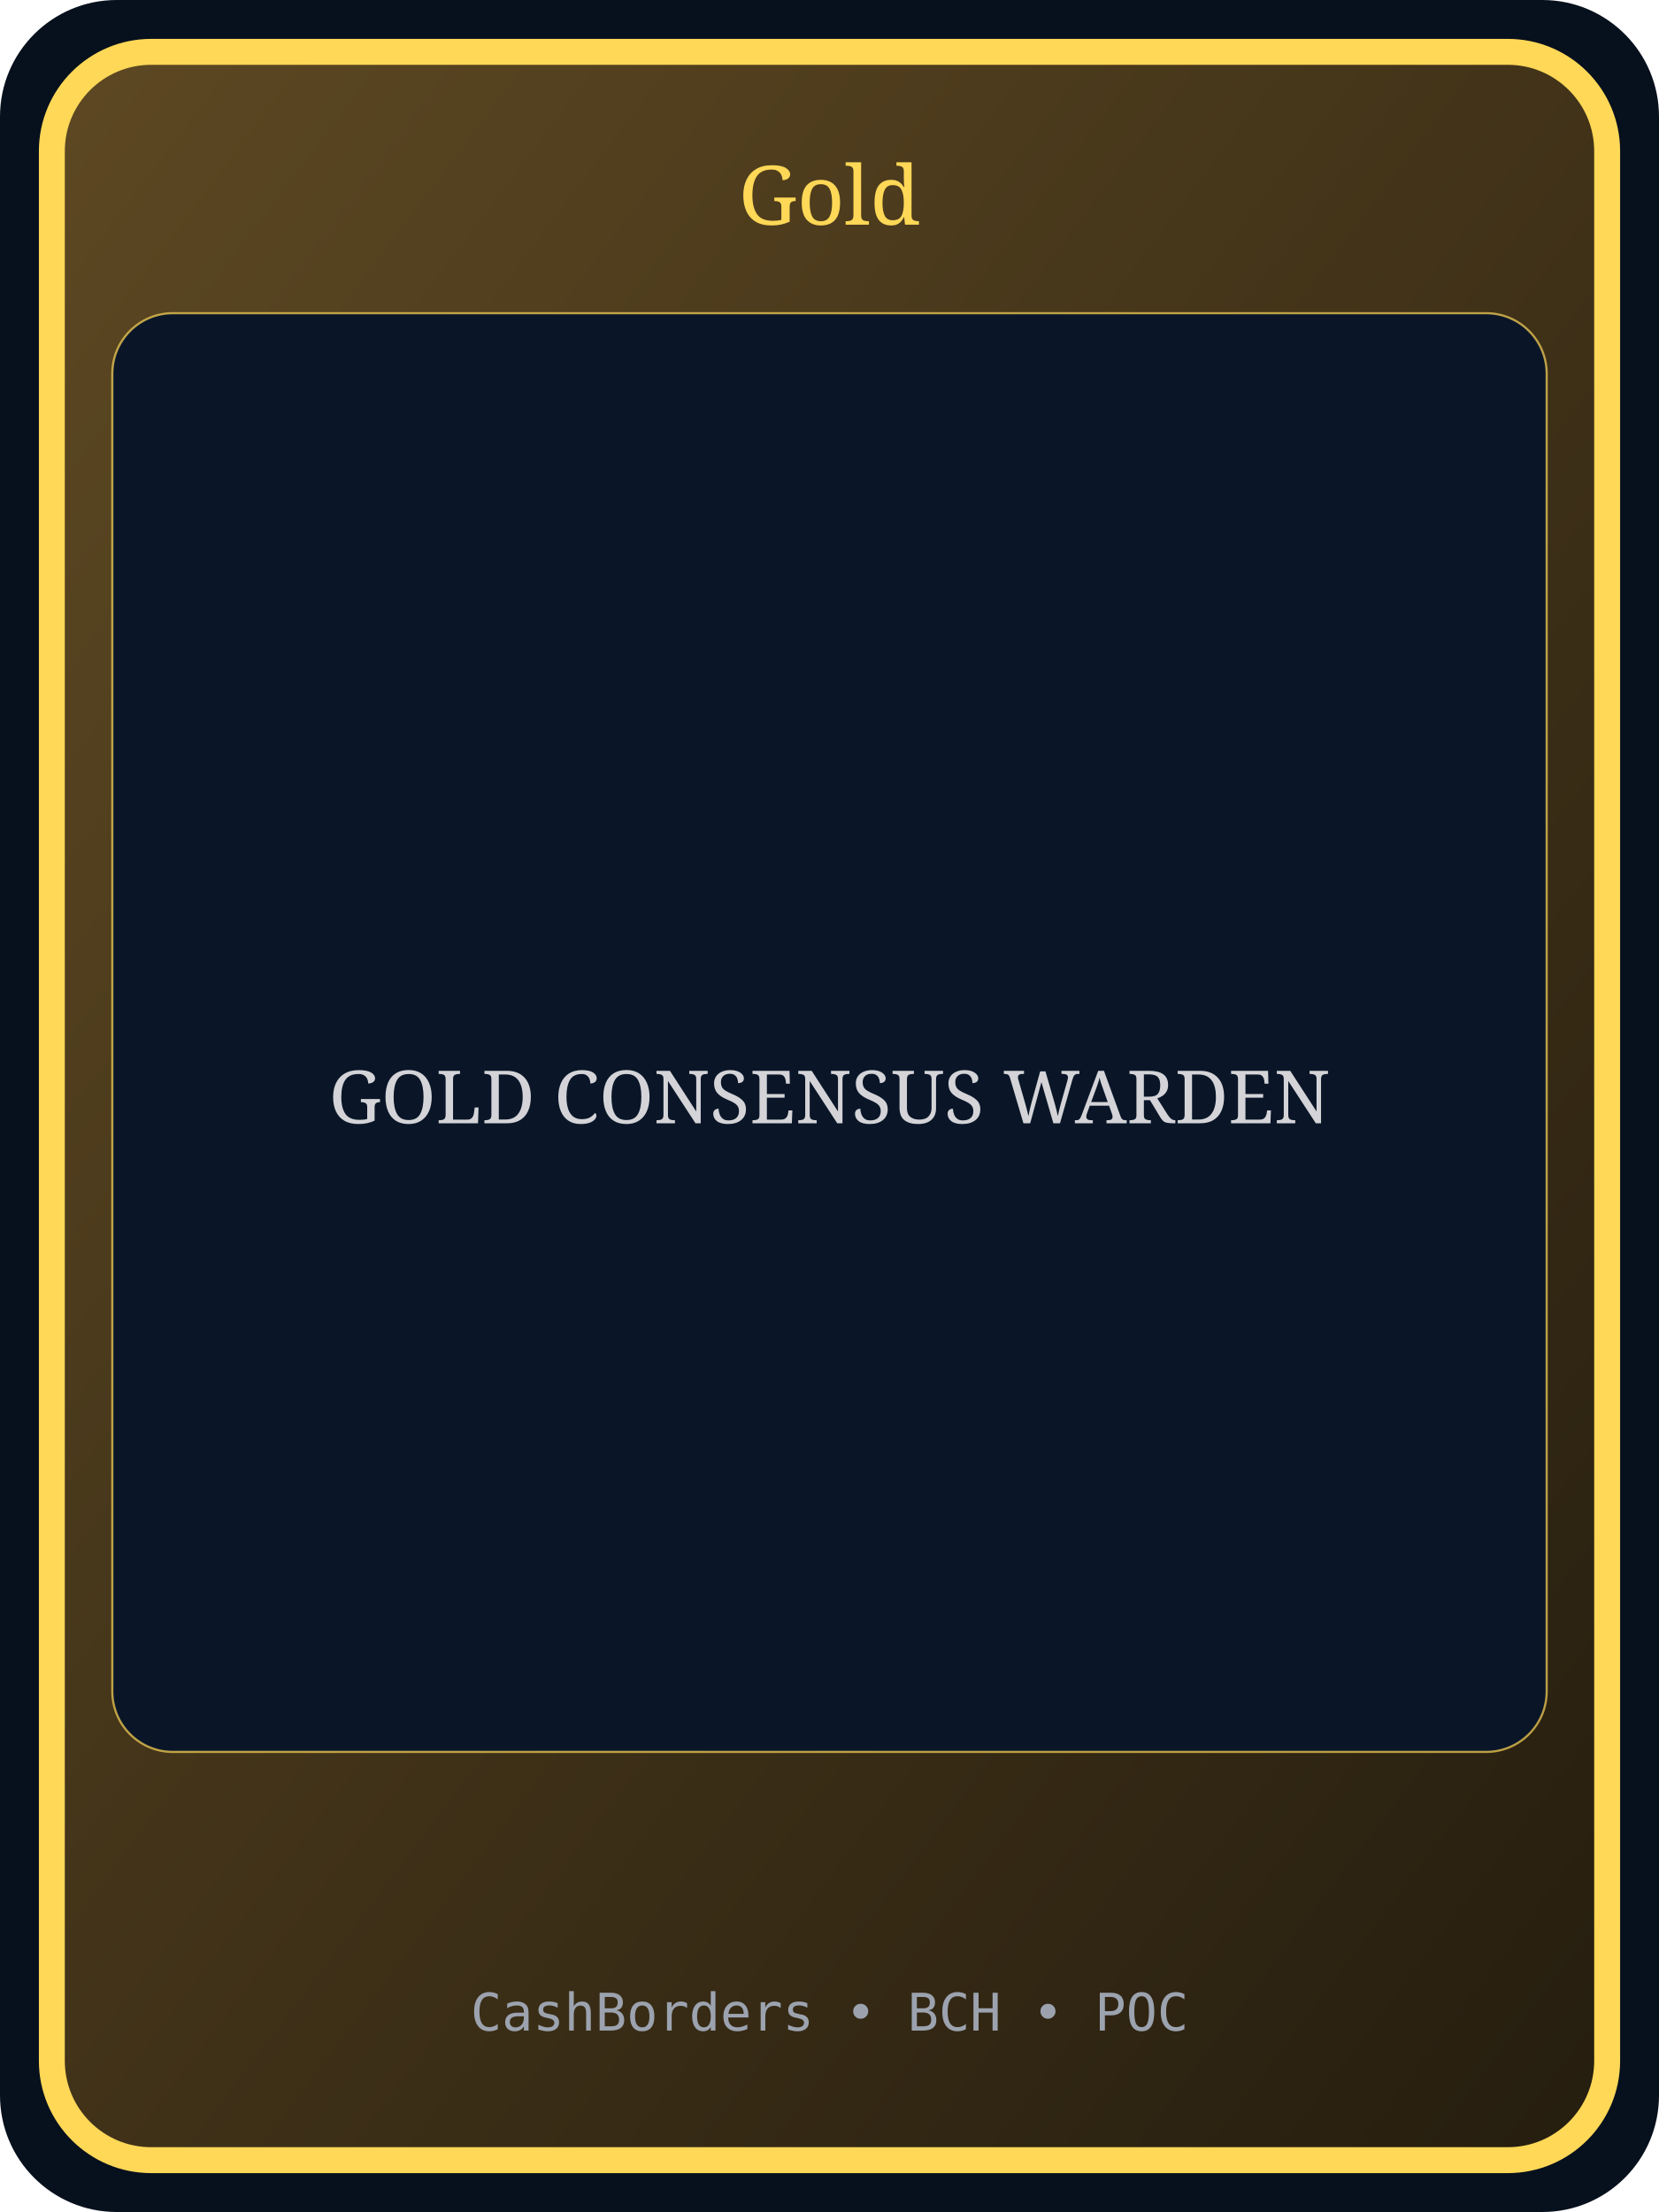
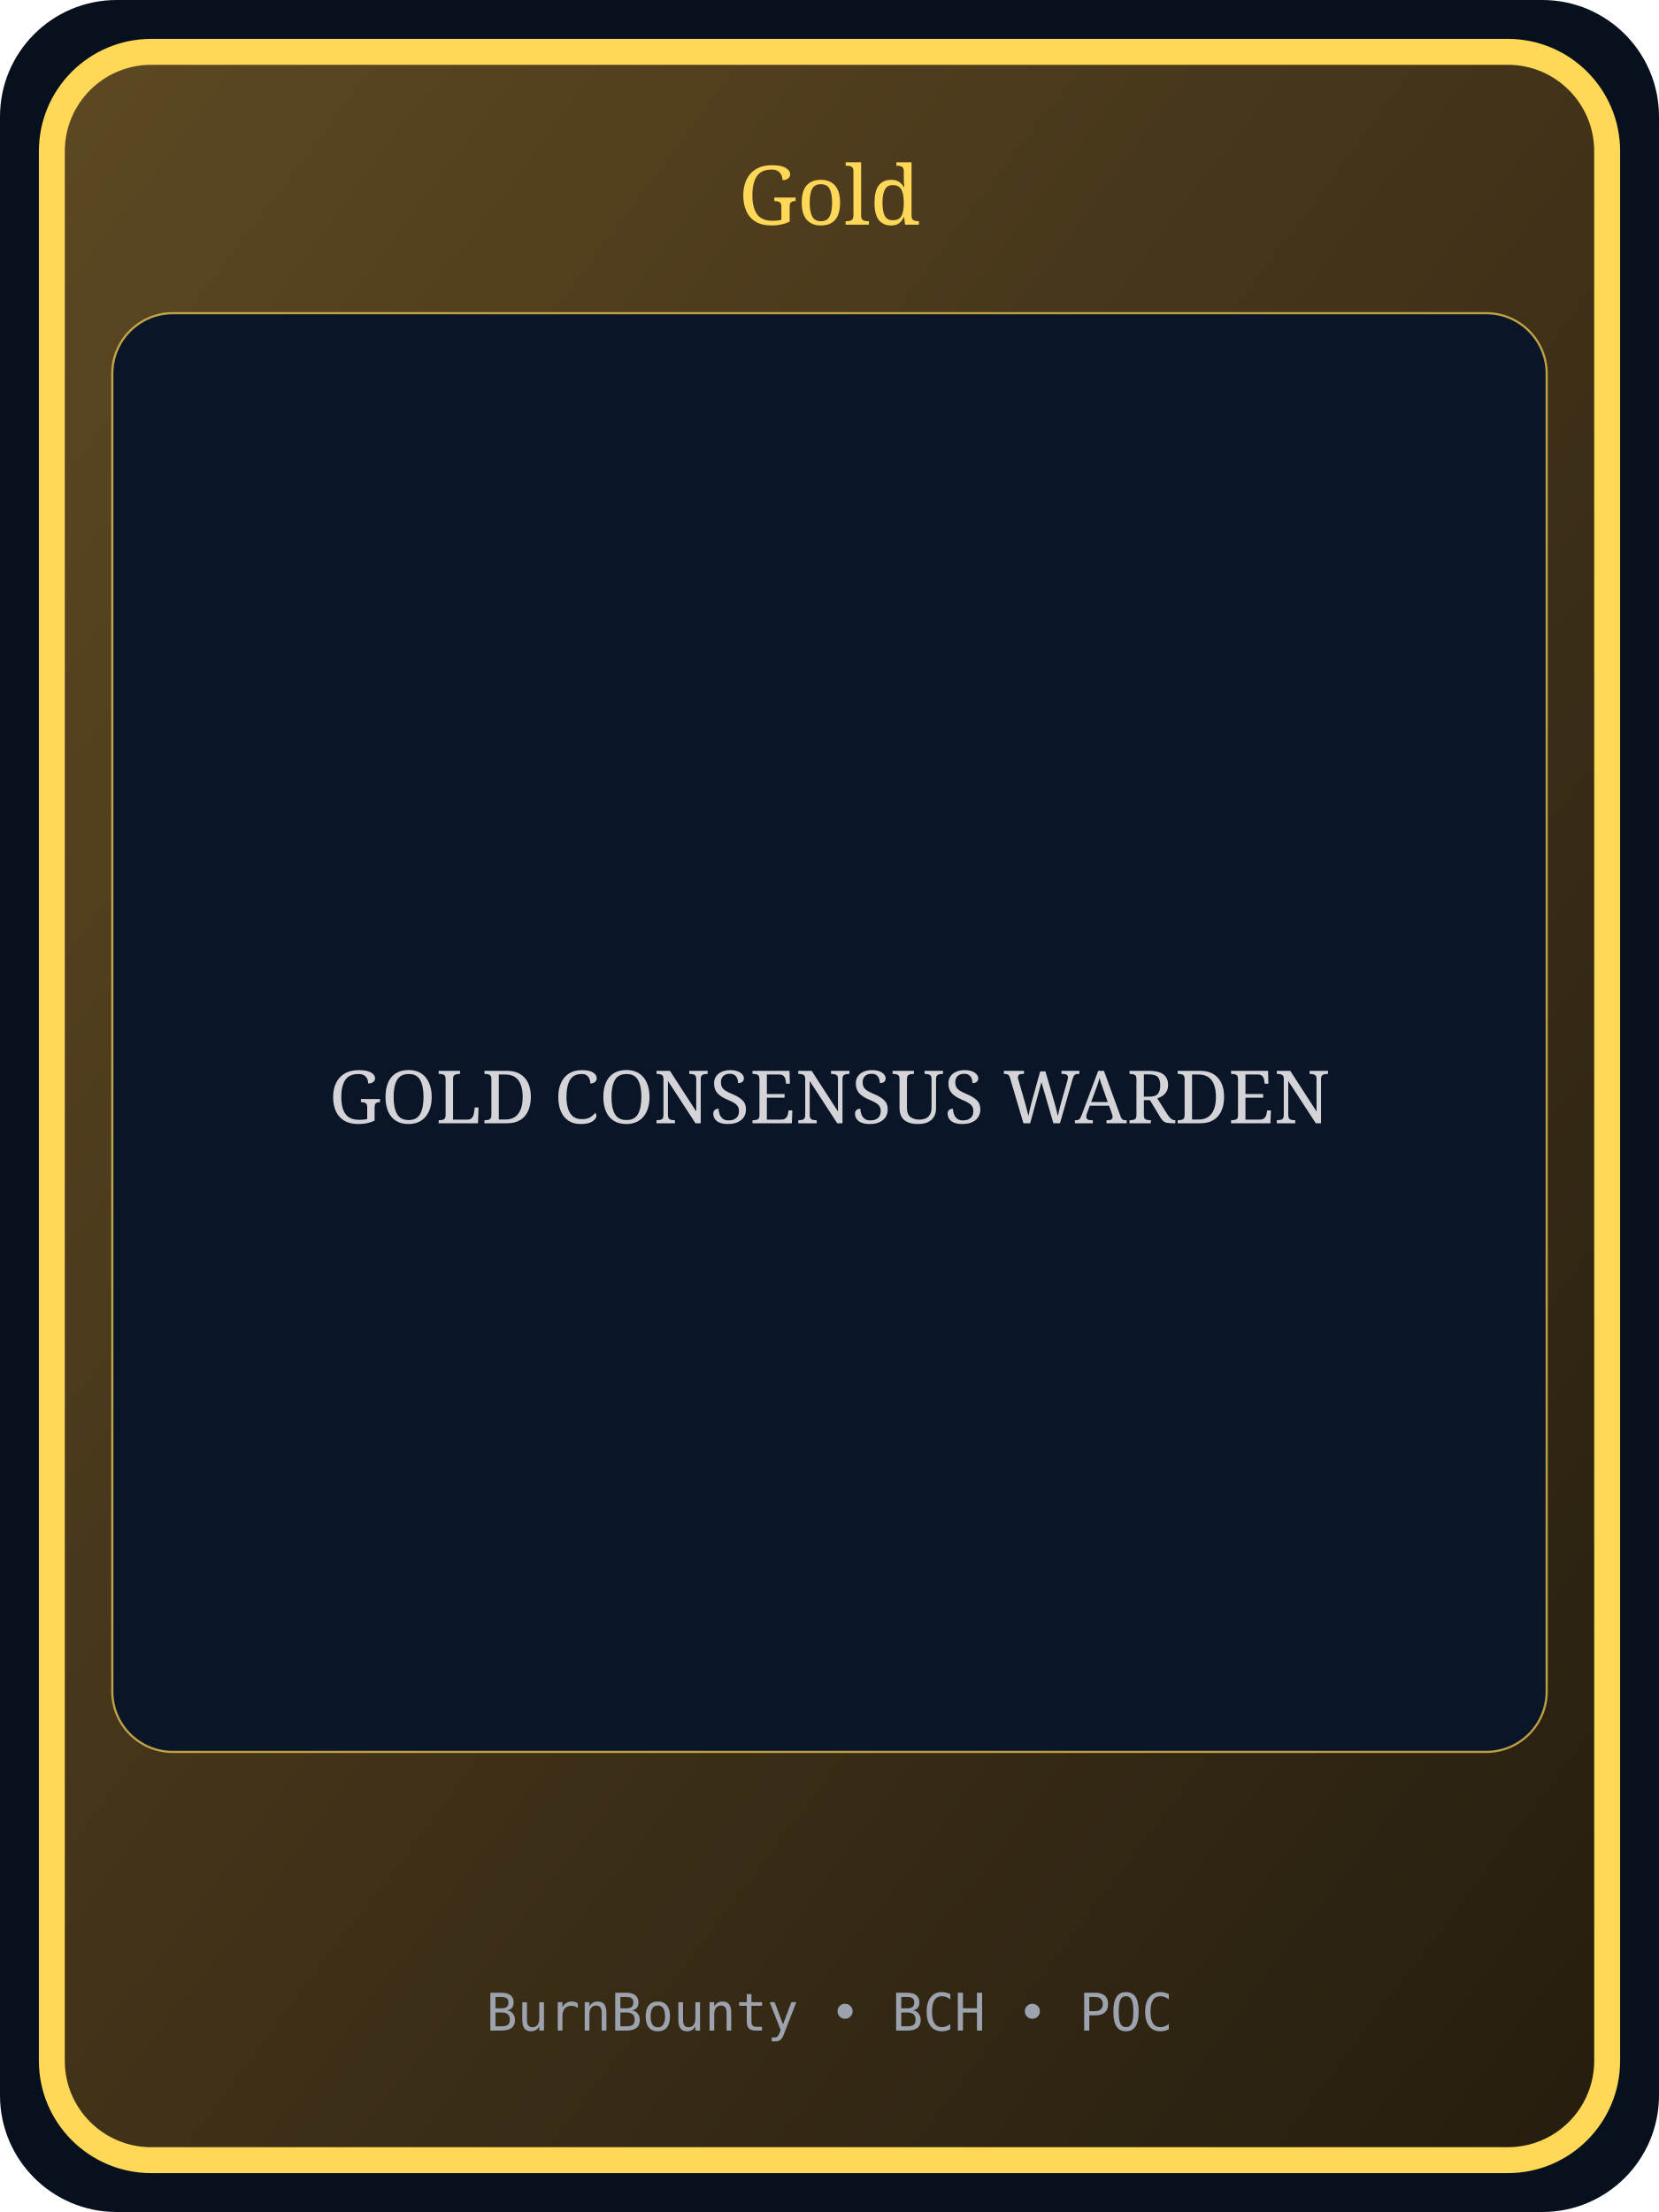
<svg xmlns="http://www.w3.org/2000/svg" width="768" height="1024" viewBox="0 0 768 1024">
  <defs>
    <linearGradient id="bg" x1="0" y1="0" x2="1" y2="1">
      <stop offset="0%" stop-color="#5d4822" />
      <stop offset="100%" stop-color="#251d0f" />
    </linearGradient>
  </defs>
  <rect width="768" height="1024" rx="54" fill="#07101d" />
  <rect x="24" y="24" width="720" height="976" rx="46" fill="url(#bg)" stroke="#ffd857" stroke-width="12" />
  <rect x="52" y="145" width="664" height="666" rx="28" fill="#0a1628" stroke="#ffd857" stroke-opacity="0.7" />
  <text x="384" y="104" fill="#ffd857" font-size="38" font-family="Georgia, serif" text-anchor="middle">Gold</text>
  <text x="384" y="520" fill="#d4d4d8" font-size="34" font-family="Georgia, serif" text-anchor="middle">GOLD CONSENSUS WARDEN</text>
-   <text x="384" y="940" fill="#9ca3af" font-size="24" font-family="monospace" text-anchor="middle">CashBorders • BCH • POC</text>
+   <text x="384" y="940" fill="#9ca3af" font-size="24" font-family="monospace" text-anchor="middle">BurnBounty • BCH • POC</text>
</svg>
